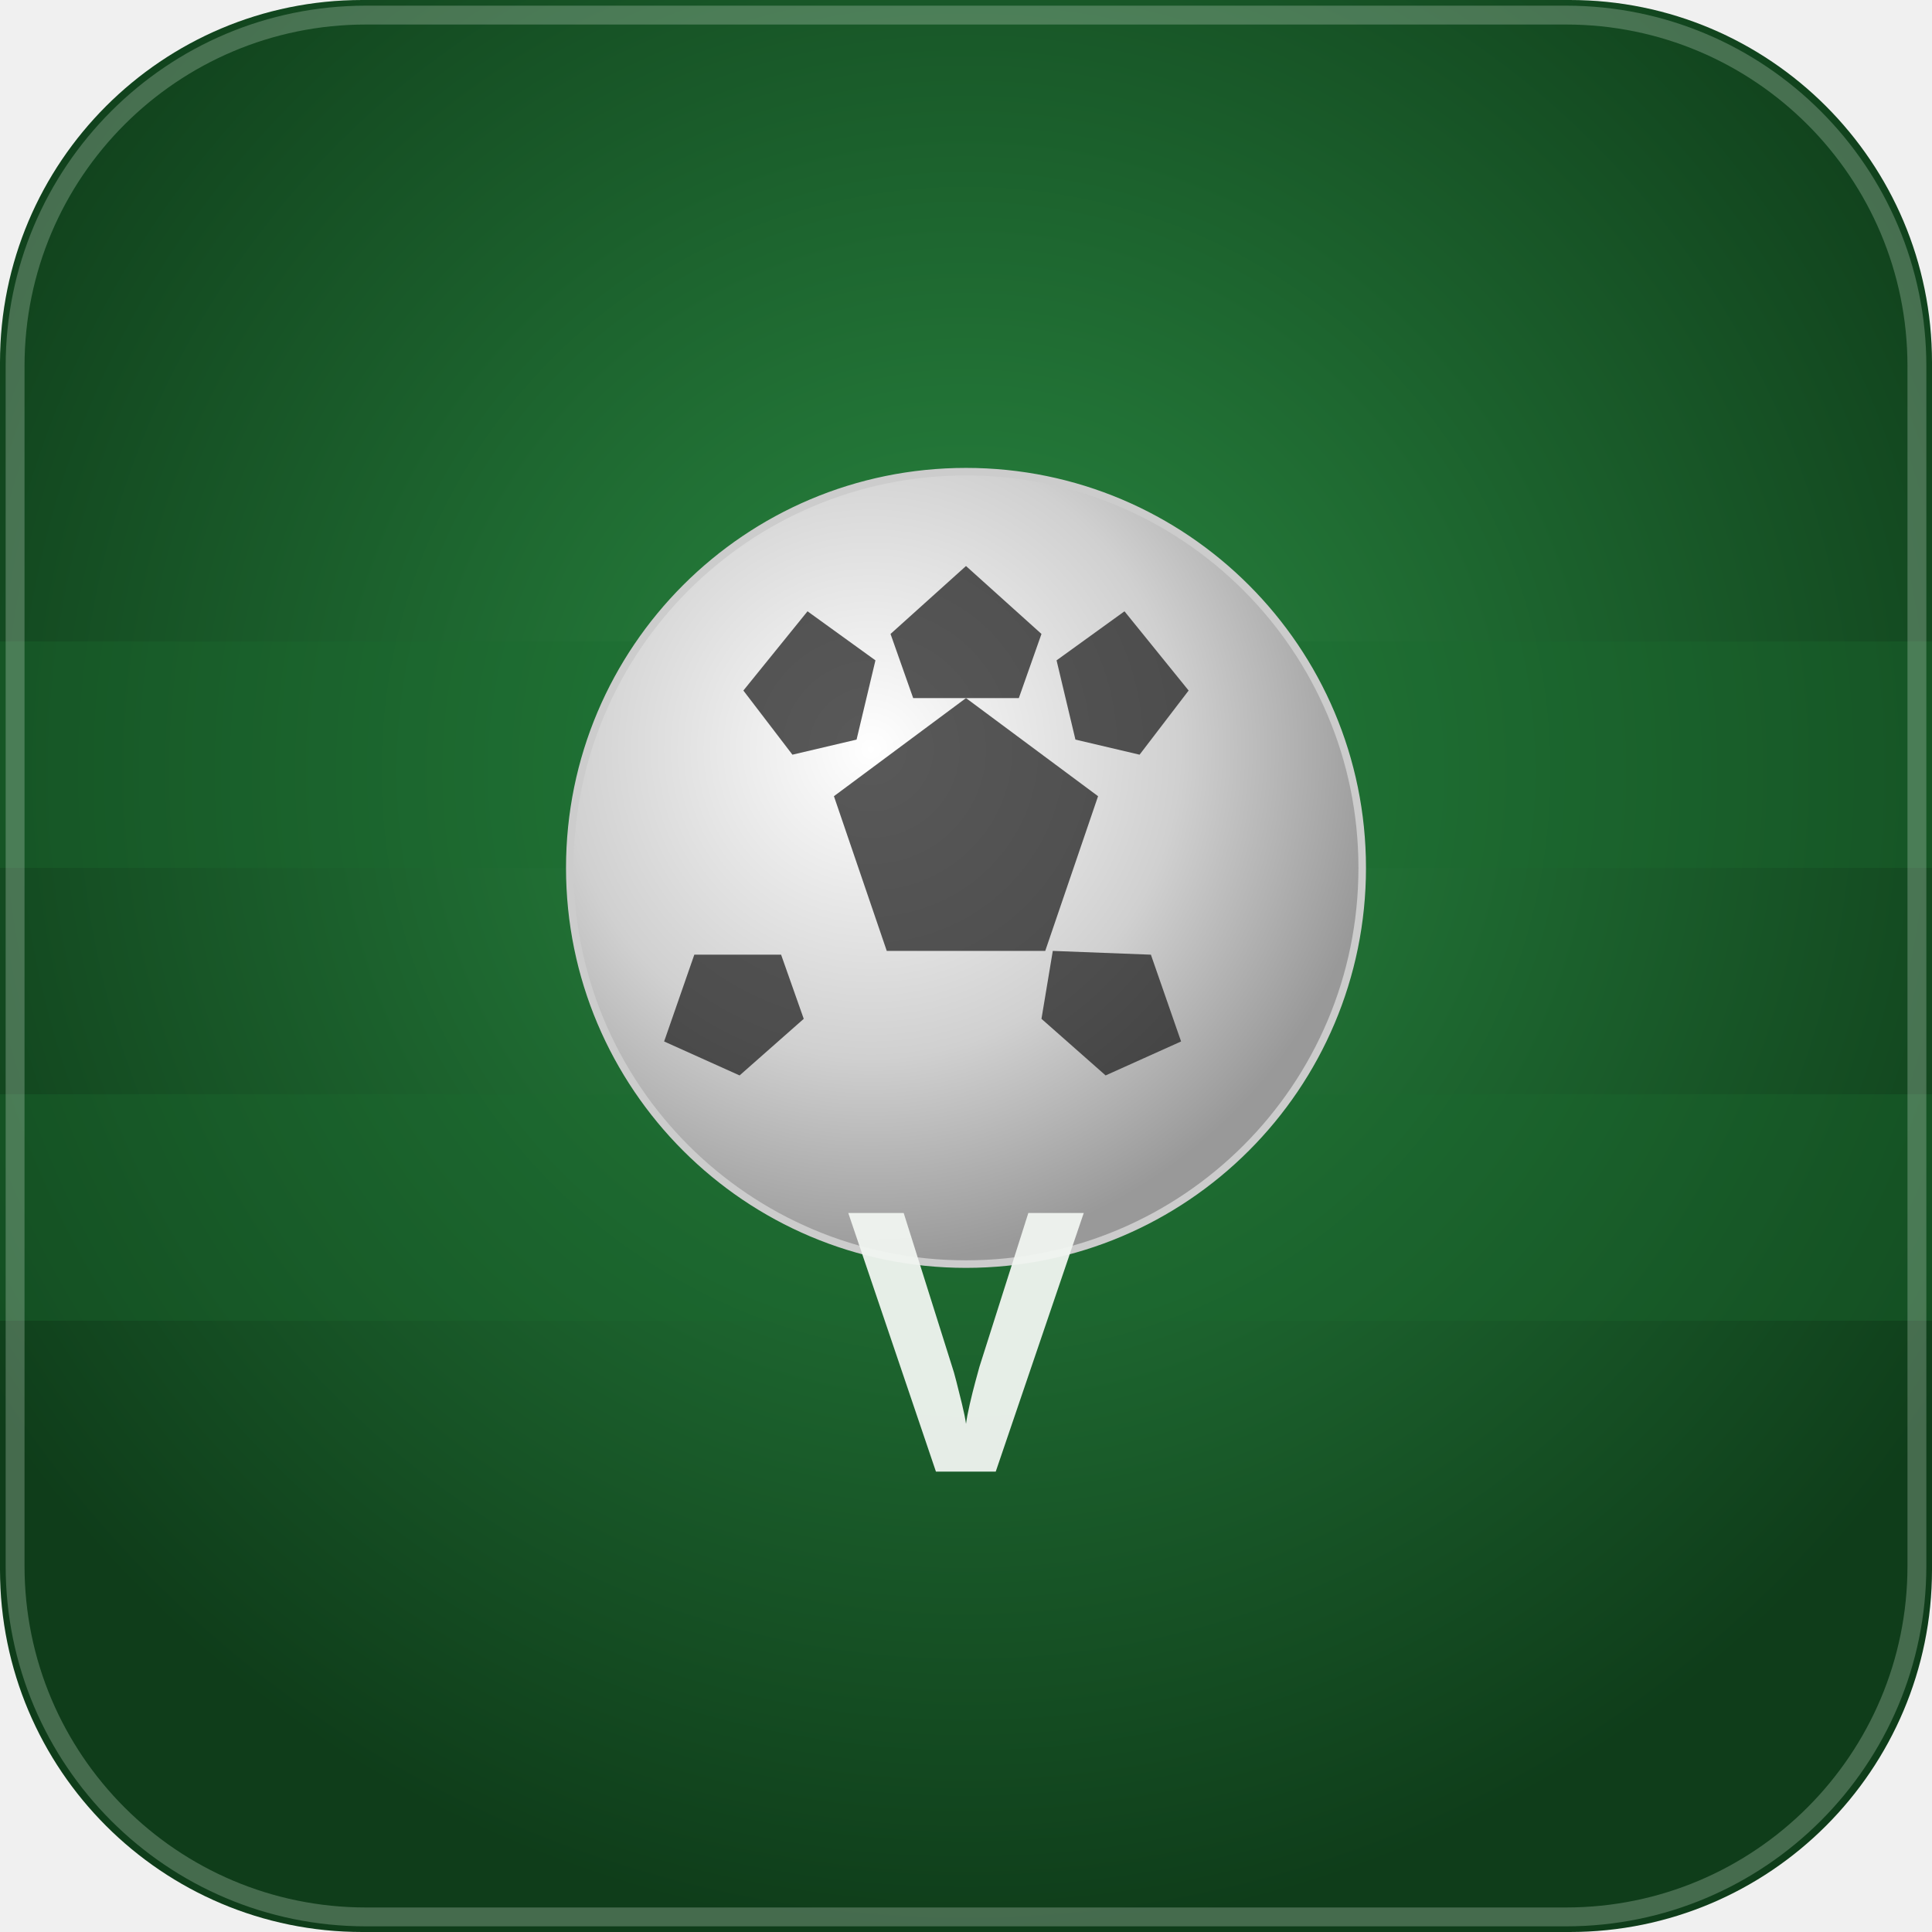
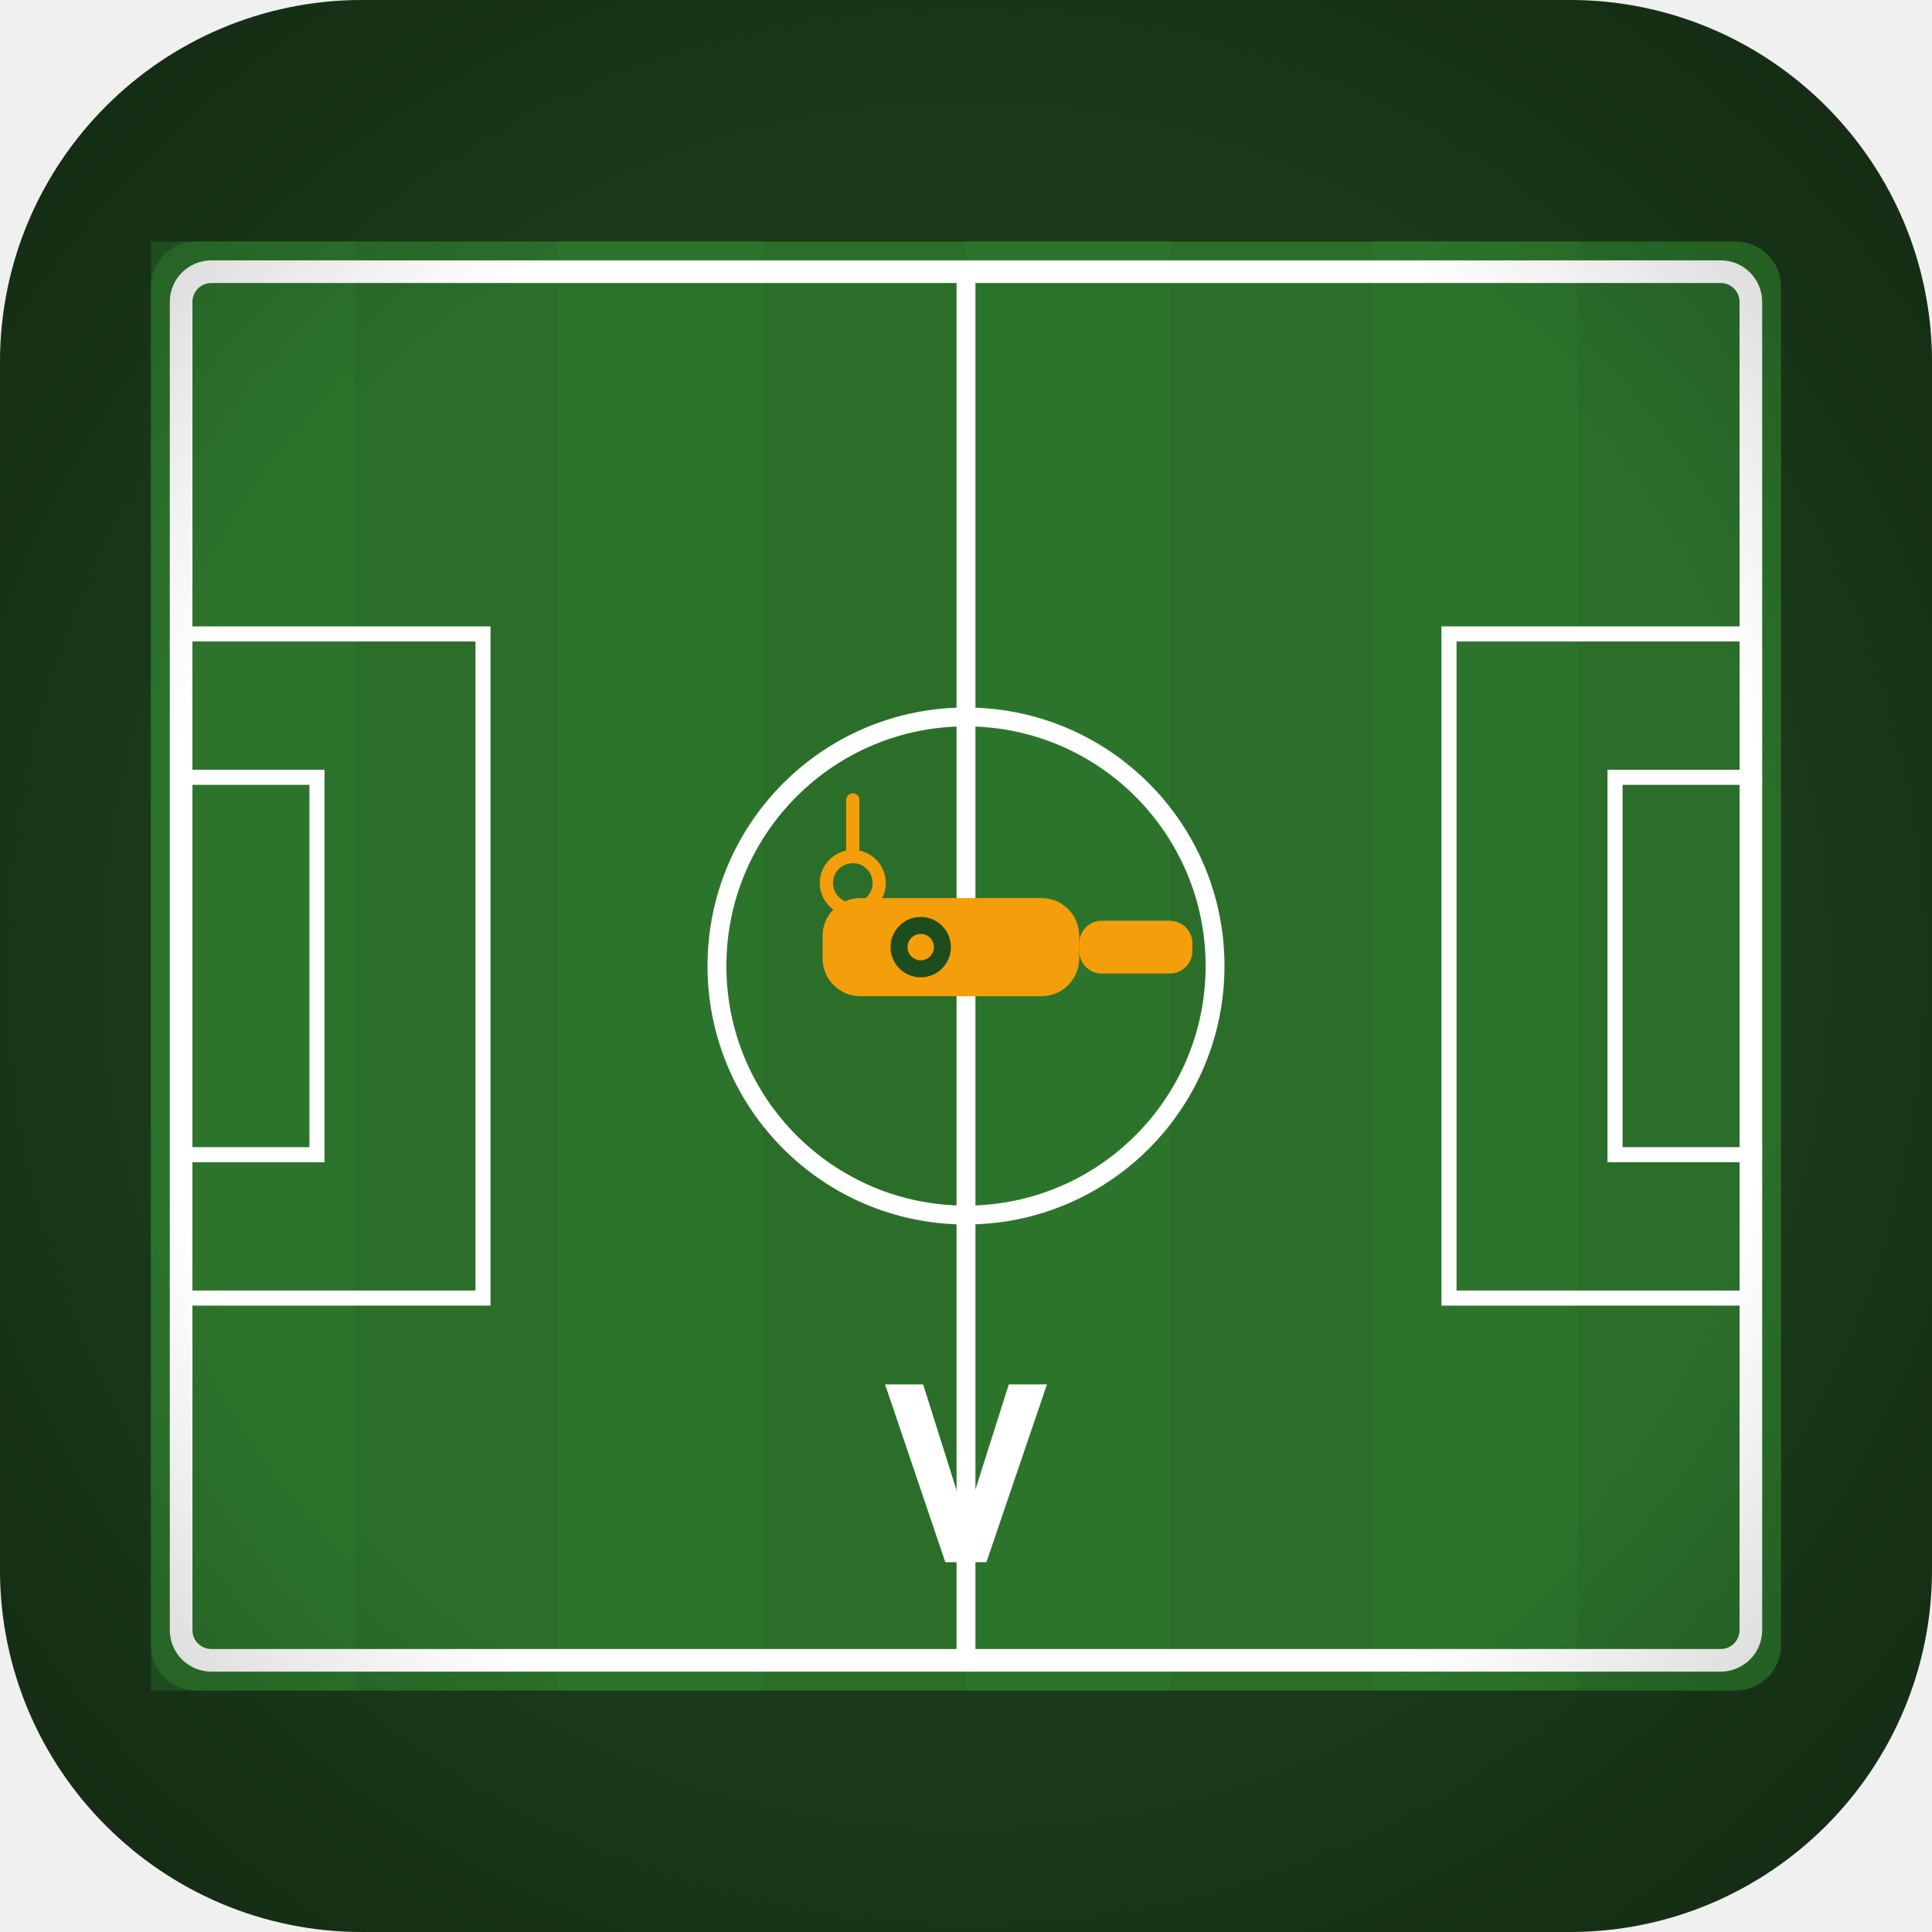
<svg xmlns="http://www.w3.org/2000/svg" viewBox="0 0 512 512">
  <defs>
-     <radialGradient id="bg" cx="50%" cy="40%" r="60%">
-       <stop offset="0%" stop-color="#2a8a42" />
-       <stop offset="100%" stop-color="#0f3d1a" />
+     <radialGradient id="vignette" cx="50%" cy="50%" r="70%">
+       <stop offset="60%" stop-color="transparent" />
+       <stop offset="100%" stop-color="#000000" stop-opacity="0.3" />
    </radialGradient>
-     <radialGradient id="ball" cx="38%" cy="35%" r="65%">
-       <stop offset="0%" stop-color="#ffffff" />
-       <stop offset="60%" stop-color="#d0d0d0" />
-       <stop offset="100%" stop-color="#999999" />
-     </radialGradient>
+     <clipPath id="rounded">
+       <rect width="512" height="512" rx="96" />
+     </clipPath>
  </defs>
-   <rect width="512" height="512" rx="96" fill="url(#bg)" />
-   <rect x="0" y="170" width="512" height="60" fill="rgba(26,107,47,0.35)" />
-   <rect x="0" y="290" width="512" height="60" fill="rgba(26,107,47,0.35)" />
-   <circle cx="256" cy="230" r="105" fill="url(#ball)" stroke="#cccccc" stroke-width="2" />
-   <g fill="#222" opacity="0.75">
-     <polygon points="256,185 291,211 277,252 235,252 221,211" />
-     <polygon points="256,150 276,168 270,185 242,185 236,168" />
-     <polygon points="298,162 315,183 302,200 285,196 280,175" />
-     <polygon points="305,253 313,276 293,285 276,270 279,252" />
-     <polygon points="207,253 213,270 196,285 176,276 184,253" />
-     <polygon points="214,162 232,175 227,196 210,200 197,183" />
+   <rect width="512" height="512" rx="96" fill="#1a3a1a" />
+   <g clip-path="url(#rounded)">
+     <rect x="40" y="64" width="432" height="384" rx="12" fill="#2a6e2a" />
+     <rect x="40" y="64" width="54" height="384" fill="#2e7a2e" opacity="0.5" />
+     <rect x="148" y="64" width="54" height="384" fill="#2e7a2e" opacity="0.5" />
+     <rect x="256" y="64" width="54" height="384" fill="#2e7a2e" opacity="0.5" />
+     <rect x="364" y="64" width="54" height="384" fill="#2e7a2e" opacity="0.5" />
+     <rect x="48" y="72" width="416" height="368" rx="8" fill="none" stroke="#ffffff" stroke-width="6" />
+     <line x1="256" y1="72" x2="256" y2="440" stroke="#ffffff" stroke-width="5" />
+     <circle cx="256" cy="256" r="66" fill="none" stroke="#ffffff" stroke-width="5" />
+     <circle cx="256" cy="256" r="6" fill="#ffffff" />
+     <rect x="48" y="168" width="80" height="176" fill="none" stroke="#ffffff" stroke-width="4" />
+     <rect x="48" y="206" width="36" height="100" fill="none" stroke="#ffffff" stroke-width="4" />
+     <rect x="384" y="168" width="80" height="176" fill="none" stroke="#ffffff" stroke-width="4" />
+     <rect x="428" y="206" width="36" height="100" fill="none" stroke="#ffffff" stroke-width="4" />
+     <rect x="218" y="238" width="68" height="26" rx="10" fill="#f59e0b" />
+     <rect x="286" y="244" width="30" height="14" rx="6" fill="#f59e0b" />
+     <circle cx="244" cy="251" r="8" fill="#1d4d1d" />
+     <circle cx="244" cy="251" r="3.5" fill="#f59e0b" />
+     <circle cx="226" cy="234" r="7" fill="none" stroke="#f59e0b" stroke-width="3.5" />
+     <line x1="226" y1="227" x2="226" y2="212" stroke="#f59e0b" stroke-width="3.5" stroke-linecap="round" />
+     <text x="256" y="414" font-family="Arial Black, sans-serif" font-size="66" font-weight="900" fill="#ffffff" text-anchor="middle">V</text>
+     <rect width="512" height="512" rx="96" fill="url(#vignette)" />
  </g>
-   <text x="256" y="390" font-family="Arial Black, sans-serif" font-weight="900" font-size="96" fill="#f0f4f0" text-anchor="middle" letter-spacing="2" opacity="0.95">V</text>
-   <rect x="4" y="4" width="504" height="504" rx="93" fill="none" stroke="rgba(232,245,233,0.25)" stroke-width="5" />
</svg>
